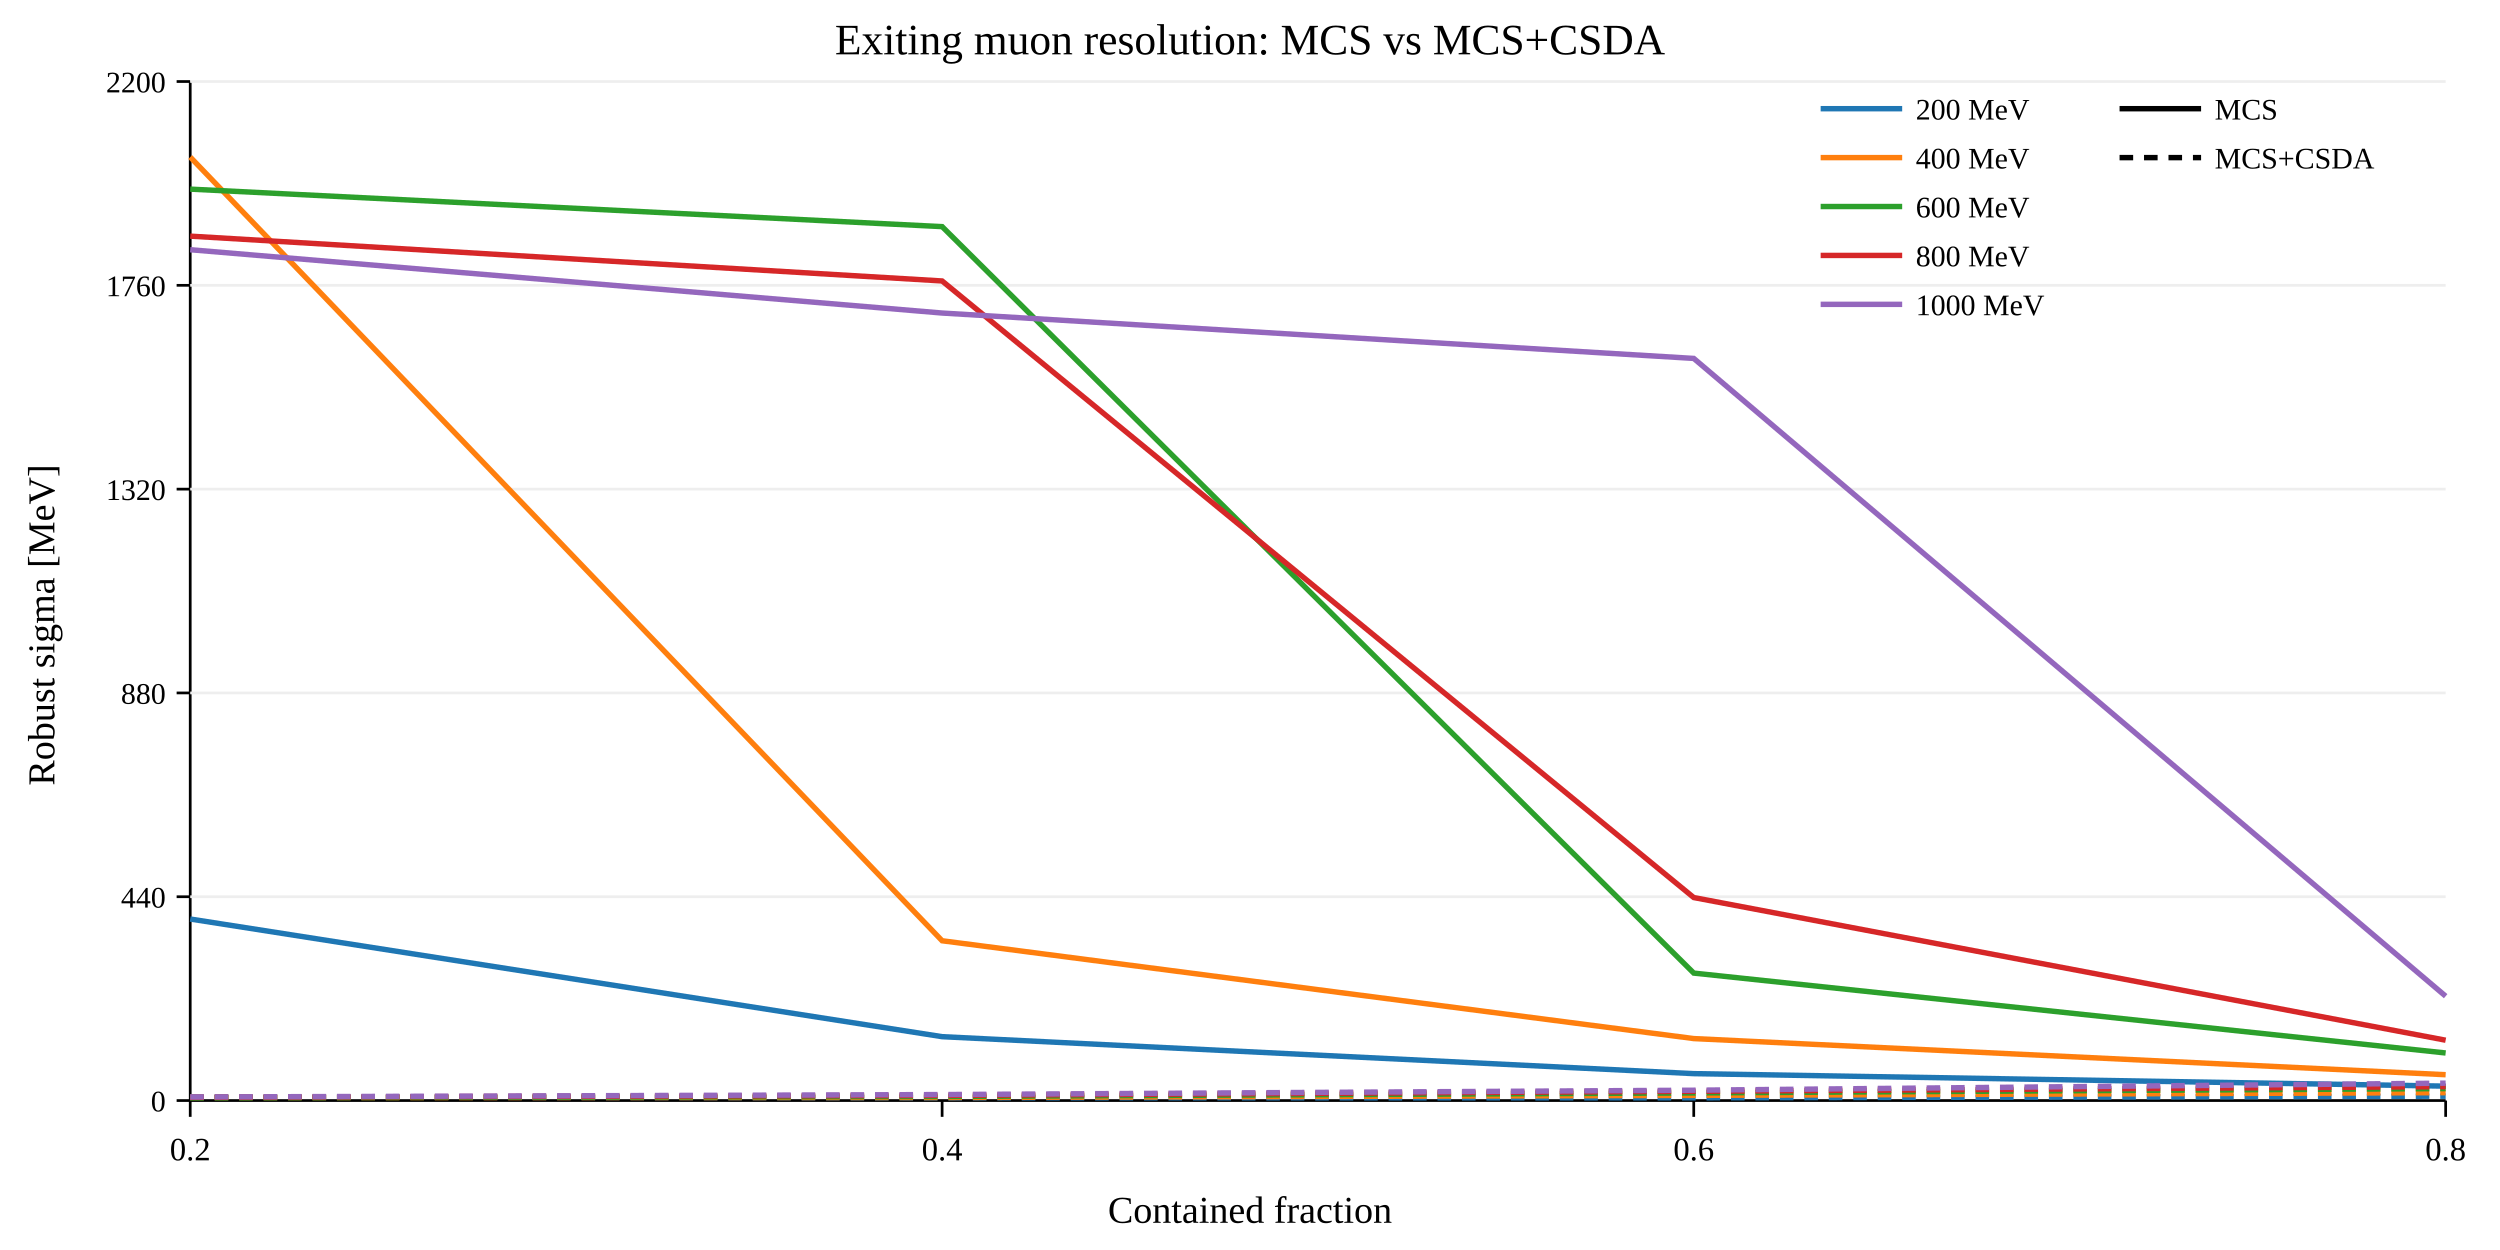
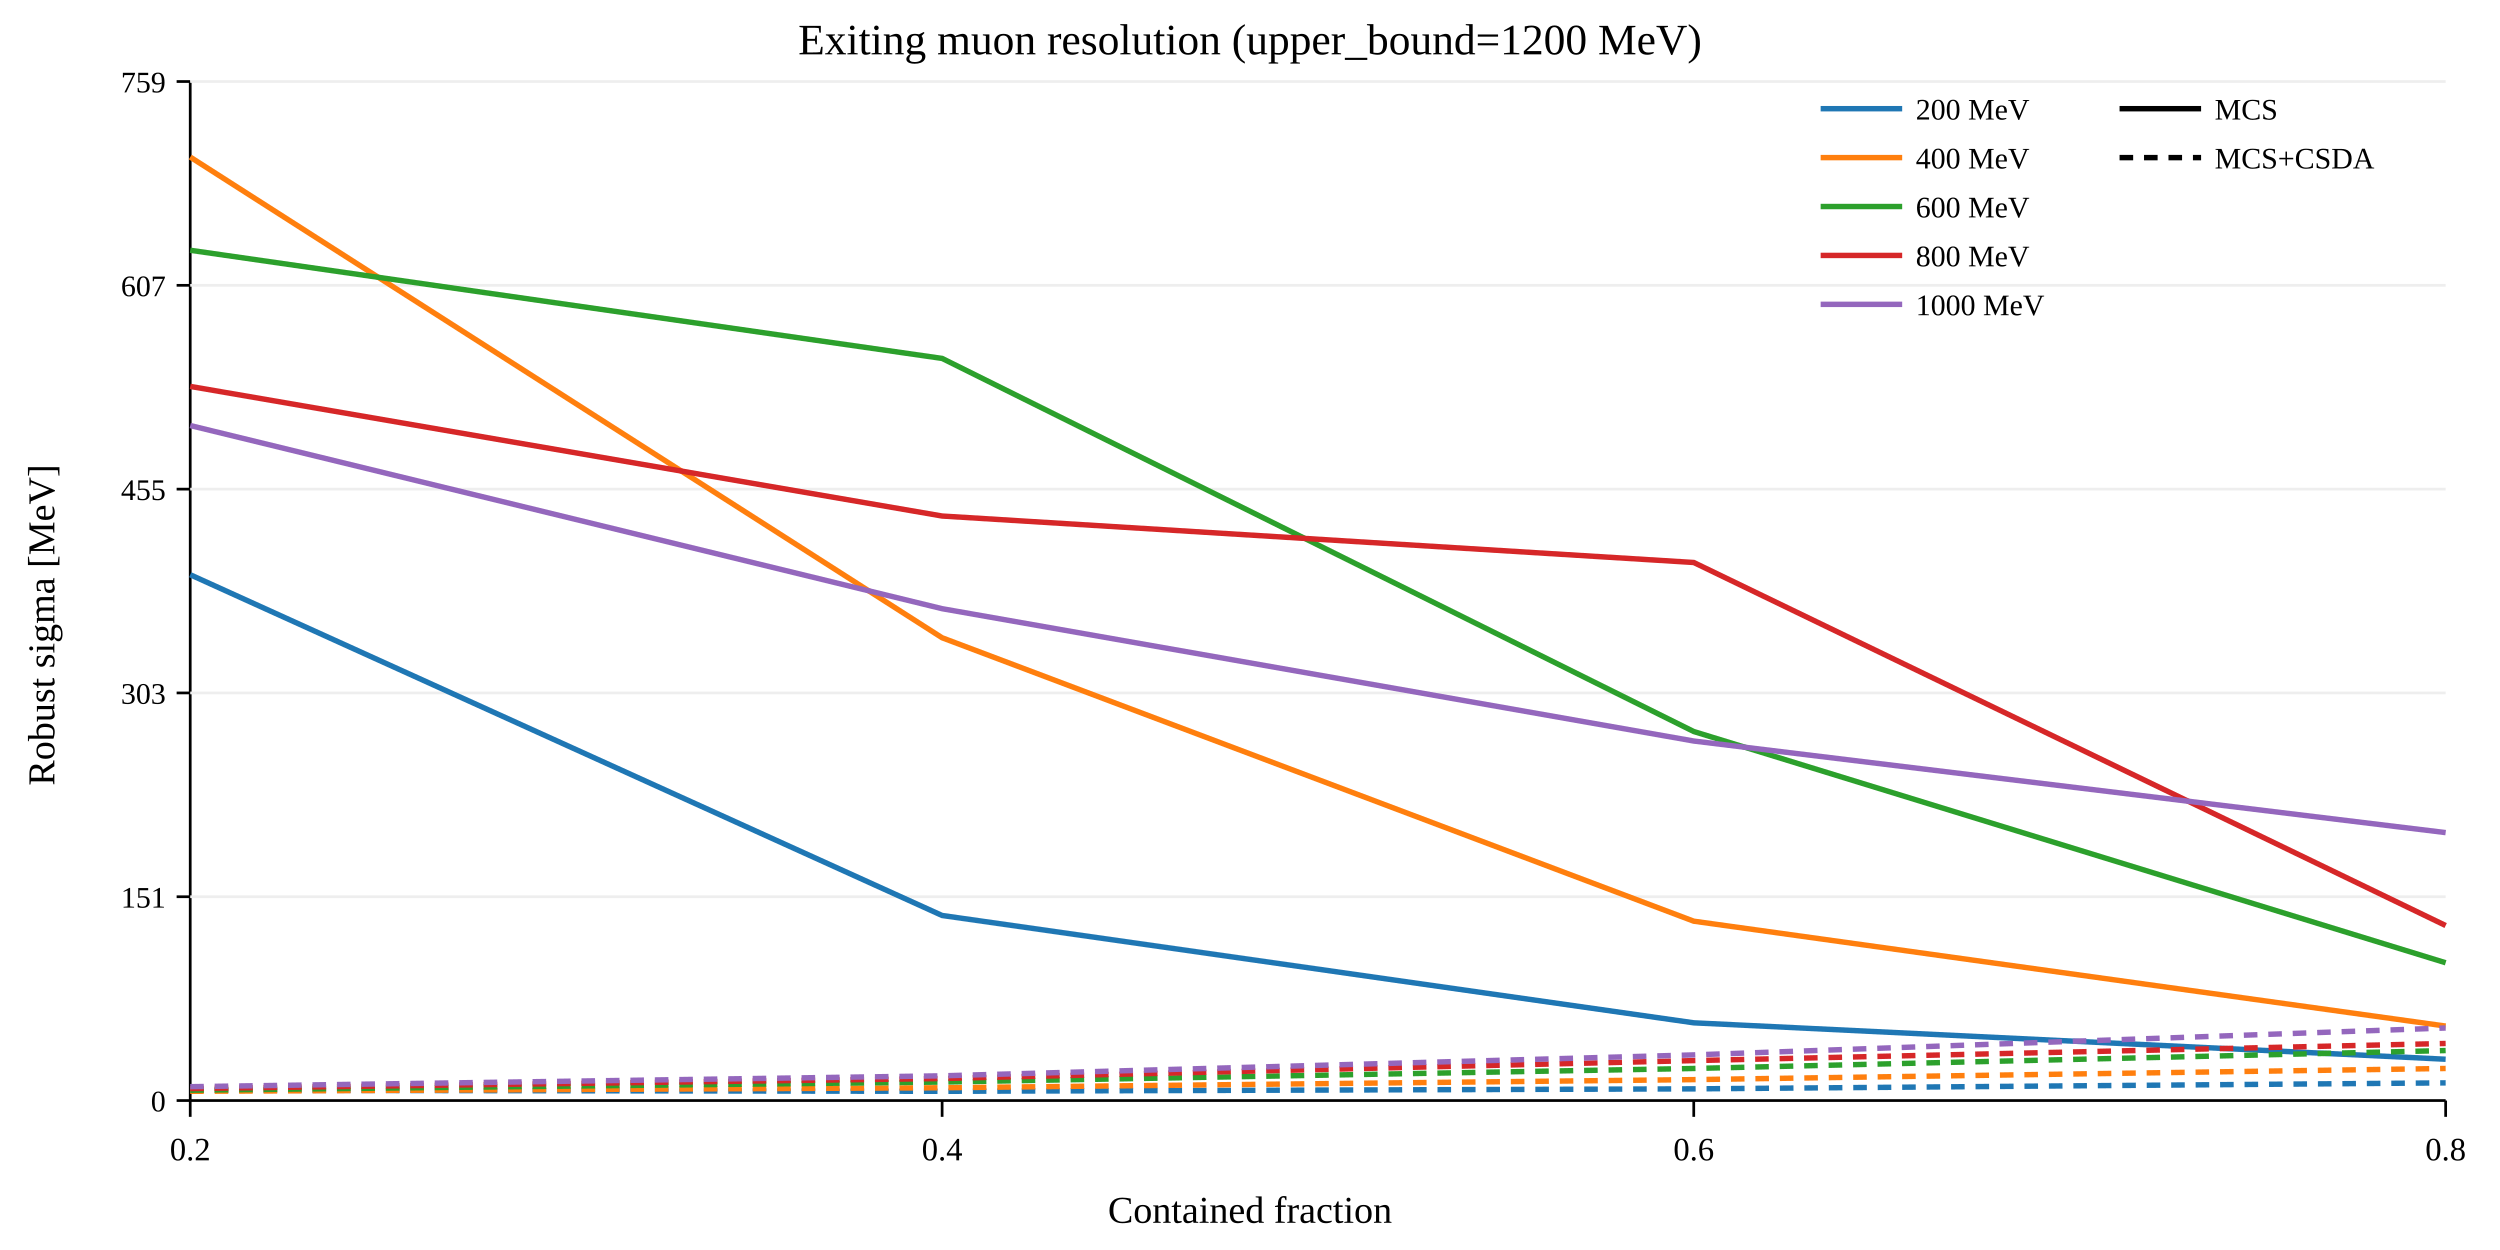
<svg xmlns="http://www.w3.org/2000/svg" width="920" height="460">
  <rect width="100%" height="100%" fill="white" />
  <line x1="70" y1="405" x2="900" y2="405" stroke="black" />
  <line x1="70" y1="30" x2="70" y2="405" stroke="black" />
  <line x1="70.0" y1="405" x2="70.0" y2="411" stroke="black" />
  <text x="70.0" y="427" font-size="12" text-anchor="middle">0.2</text>
  <line x1="346.7" y1="405" x2="346.7" y2="411" stroke="black" />
  <text x="346.7" y="427" font-size="12" text-anchor="middle">0.4</text>
  <line x1="623.3" y1="405" x2="623.3" y2="411" stroke="black" />
  <text x="623.3" y="427" font-size="12" text-anchor="middle">0.6</text>
  <line x1="900.0" y1="405" x2="900.0" y2="411" stroke="black" />
  <text x="900.0" y="427" font-size="12" text-anchor="middle">0.8</text>
  <line x1="65" y1="405.0" x2="70" y2="405.0" stroke="black" />
  <text x="61" y="409.0" font-size="11" text-anchor="end">0</text>
  <line x1="65" y1="330.0" x2="70" y2="330.0" stroke="black" />
-   <text x="61" y="334.0" font-size="11" text-anchor="end">440</text>
+   <text x="61" y="334.0" font-size="11" text-anchor="end">151</text>
  <line x1="70" y1="330.0" x2="900" y2="330.0" stroke="#eee" />
  <line x1="65" y1="255.0" x2="70" y2="255.0" stroke="black" />
-   <text x="61" y="259.0" font-size="11" text-anchor="end">880</text>
+   <text x="61" y="259.0" font-size="11" text-anchor="end">303</text>
  <line x1="70" y1="255.0" x2="900" y2="255.0" stroke="#eee" />
  <line x1="65" y1="180.0" x2="70" y2="180.0" stroke="black" />
-   <text x="61" y="184.0" font-size="11" text-anchor="end">1320</text>
+   <text x="61" y="184.0" font-size="11" text-anchor="end">455</text>
  <line x1="70" y1="180.0" x2="900" y2="180.0" stroke="#eee" />
  <line x1="65" y1="105.0" x2="70" y2="105.0" stroke="black" />
-   <text x="61" y="109.0" font-size="11" text-anchor="end">1760</text>
+   <text x="61" y="109.0" font-size="11" text-anchor="end">607</text>
  <line x1="70" y1="105.0" x2="900" y2="105.0" stroke="#eee" />
  <line x1="65" y1="30.0" x2="70" y2="30.0" stroke="black" />
-   <text x="61" y="34.0" font-size="11" text-anchor="end">2200</text>
+   <text x="61" y="34.0" font-size="11" text-anchor="end">759</text>
  <line x1="70" y1="30.0" x2="900" y2="30.0" stroke="#eee" />
  <text x="460.0" y="450" font-size="14" text-anchor="middle">Contained fraction</text>
  <text x="20" y="230.0" transform="rotate(-90 20,230.0)" font-size="14" text-anchor="middle">Robust sigma [MeV]</text>
-   <text x="460.0" y="20" font-size="16" text-anchor="middle">Exiting muon resolution: MCS vs MCS+CSDA</text>
-   <polyline points="70.0,338.2 346.7,381.5 623.3,395.1 900.0,399.7" fill="none" stroke="#1f77b4" stroke-width="2" stroke-dasharray="" />
-   <polyline points="70.0,403.7 346.7,404.0 623.3,404.0 900.0,403.4" fill="none" stroke="#1f77b4" stroke-width="2" stroke-dasharray="5,4" />
-   <polyline points="70.0,57.8 346.7,346.2 623.3,382.2 900.0,395.5" fill="none" stroke="#ff7f0e" stroke-width="2" stroke-dasharray="" />
-   <polyline points="70.0,403.9 346.7,403.9 623.3,403.1 900.0,402.1" fill="none" stroke="#ff7f0e" stroke-width="2" stroke-dasharray="5,4" />
-   <polyline points="70.0,69.6 346.7,83.4 623.3,358.1 900.0,387.5" fill="none" stroke="#2ca02c" stroke-width="2" stroke-dasharray="" />
-   <polyline points="70.0,404.0 346.7,403.5 623.3,402.2 900.0,400.6" fill="none" stroke="#2ca02c" stroke-width="2" stroke-dasharray="5,4" />
-   <polyline points="70.0,86.9 346.7,103.4 623.3,330.3 900.0,382.8" fill="none" stroke="#d62728" stroke-width="2" stroke-dasharray="" />
-   <polyline points="70.0,403.8 346.7,403.1 623.3,401.6 900.0,399.9" fill="none" stroke="#d62728" stroke-width="2" stroke-dasharray="5,4" />
-   <polyline points="70.0,91.9 346.7,115.2 623.3,131.9 900.0,366.6" fill="none" stroke="#9467bd" stroke-width="2" stroke-dasharray="" />
-   <polyline points="70.0,403.7 346.7,402.8 623.3,401.2 900.0,398.6" fill="none" stroke="#9467bd" stroke-width="2" stroke-dasharray="5,4" />
+   <text x="460.0" y="20" font-size="16" text-anchor="middle">Exiting muon resolution (upper_bound=1200 MeV)</text>
+   <polyline points="70.0,211.5 346.7,336.9 623.3,376.4 900.0,389.8" fill="none" stroke="#1f77b4" stroke-width="2" stroke-dasharray="" />
+   <polyline points="70.0,401.2 346.7,401.6 623.3,400.7 900.0,398.5" fill="none" stroke="#1f77b4" stroke-width="2" stroke-dasharray="5,4" />
+   <polyline points="70.0,57.8 346.7,234.7 623.3,339.0 900.0,377.6" fill="none" stroke="#ff7f0e" stroke-width="2" stroke-dasharray="" />
+   <polyline points="70.0,401.6 346.7,400.3 623.3,397.3 900.0,393.2" fill="none" stroke="#ff7f0e" stroke-width="2" stroke-dasharray="5,4" />
+   <polyline points="70.0,92.1 346.7,131.9 623.3,269.2 900.0,354.3" fill="none" stroke="#2ca02c" stroke-width="2" stroke-dasharray="" />
+   <polyline points="70.0,401.2 346.7,398.2 623.3,393.2 900.0,386.6" fill="none" stroke="#2ca02c" stroke-width="2" stroke-dasharray="5,4" />
+   <polyline points="70.0,142.2 346.7,189.9 623.3,207.0 900.0,340.6" fill="none" stroke="#d62728" stroke-width="2" stroke-dasharray="" />
+   <polyline points="70.0,400.6 346.7,396.9 623.3,390.3 900.0,384.0" fill="none" stroke="#d62728" stroke-width="2" stroke-dasharray="5,4" />
+   <polyline points="70.0,156.6 346.7,224.0 623.3,272.7 900.0,306.4" fill="none" stroke="#9467bd" stroke-width="2" stroke-dasharray="" />
+   <polyline points="70.0,399.9 346.7,395.9 623.3,388.2 900.0,378.3" fill="none" stroke="#9467bd" stroke-width="2" stroke-dasharray="5,4" />
  <line x1="670" y1="40" x2="700" y2="40" stroke="#1f77b4" stroke-width="2" />
  <text x="705" y="44" font-size="11">200 MeV</text>
  <line x1="670" y1="58" x2="700" y2="58" stroke="#ff7f0e" stroke-width="2" />
  <text x="705" y="62" font-size="11">400 MeV</text>
  <line x1="670" y1="76" x2="700" y2="76" stroke="#2ca02c" stroke-width="2" />
  <text x="705" y="80" font-size="11">600 MeV</text>
  <line x1="670" y1="94" x2="700" y2="94" stroke="#d62728" stroke-width="2" />
  <text x="705" y="98" font-size="11">800 MeV</text>
  <line x1="670" y1="112" x2="700" y2="112" stroke="#9467bd" stroke-width="2" />
  <text x="705" y="116" font-size="11">1000 MeV</text>
  <line x1="780" y1="40" x2="810" y2="40" stroke="black" stroke-width="2" />
  <text x="815" y="44" font-size="11">MCS</text>
  <line x1="780" y1="58" x2="810" y2="58" stroke="black" stroke-width="2" stroke-dasharray="5,4" />
  <text x="815" y="62" font-size="11">MCS+CSDA</text>
</svg>
